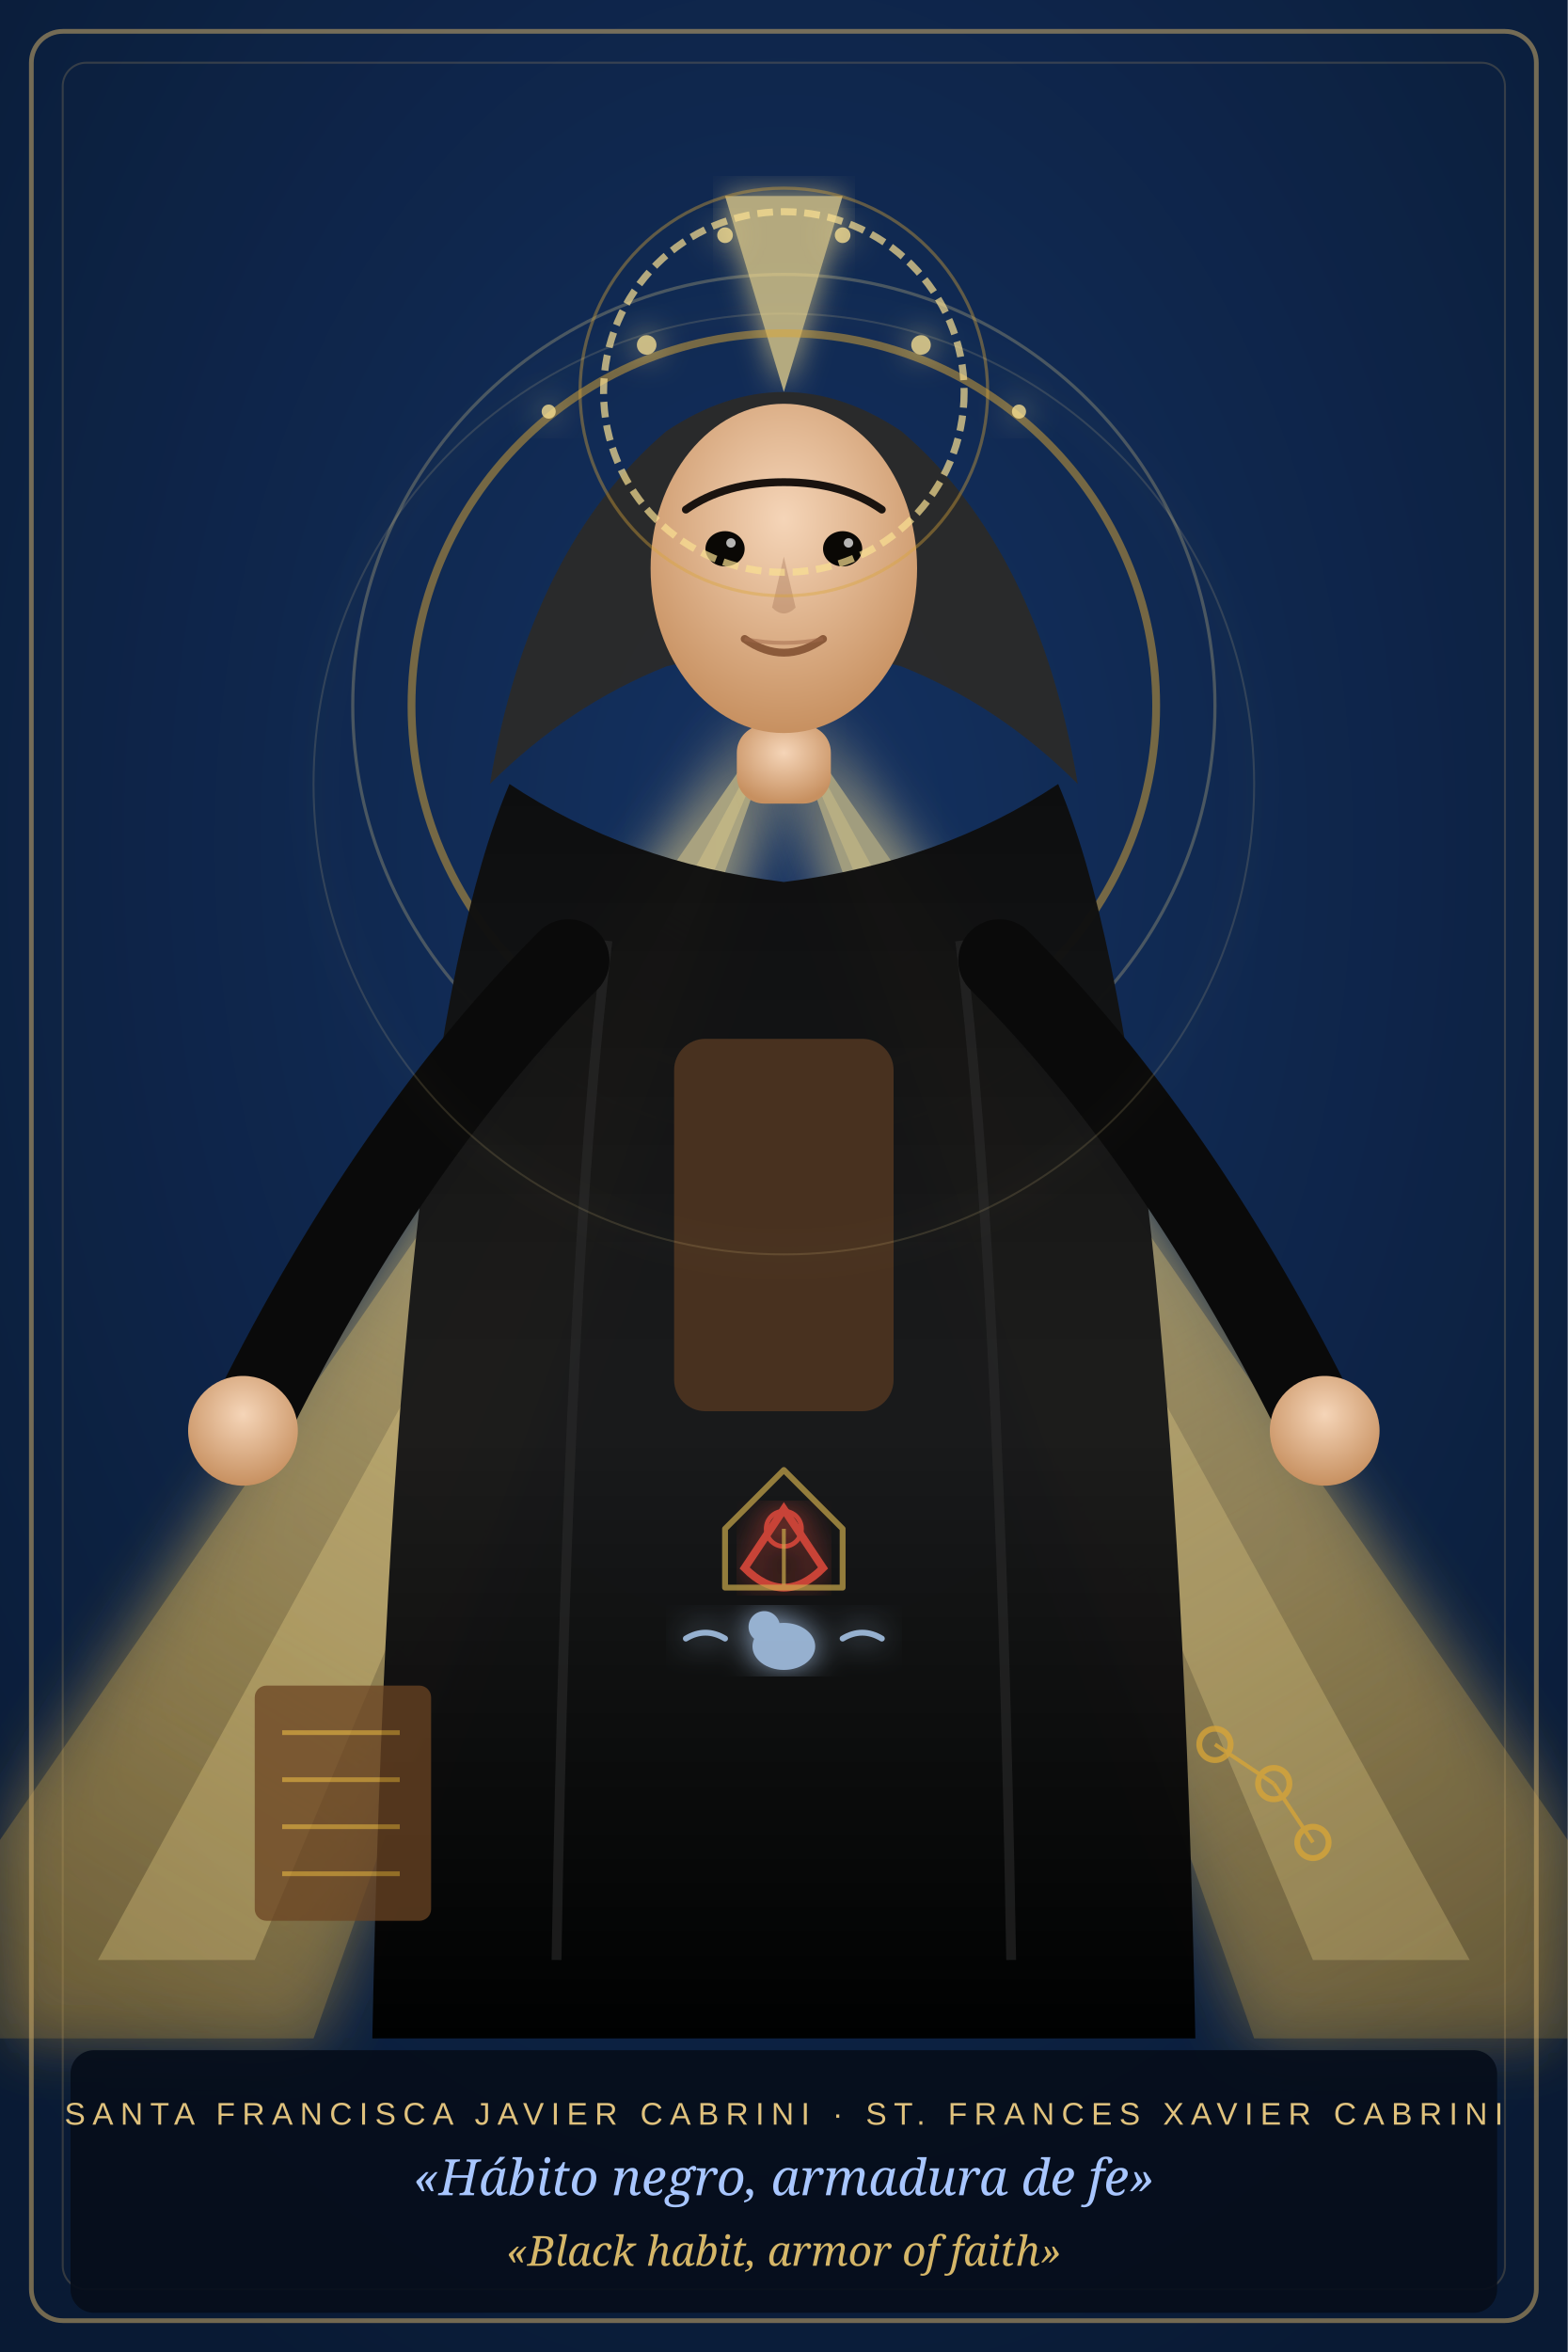
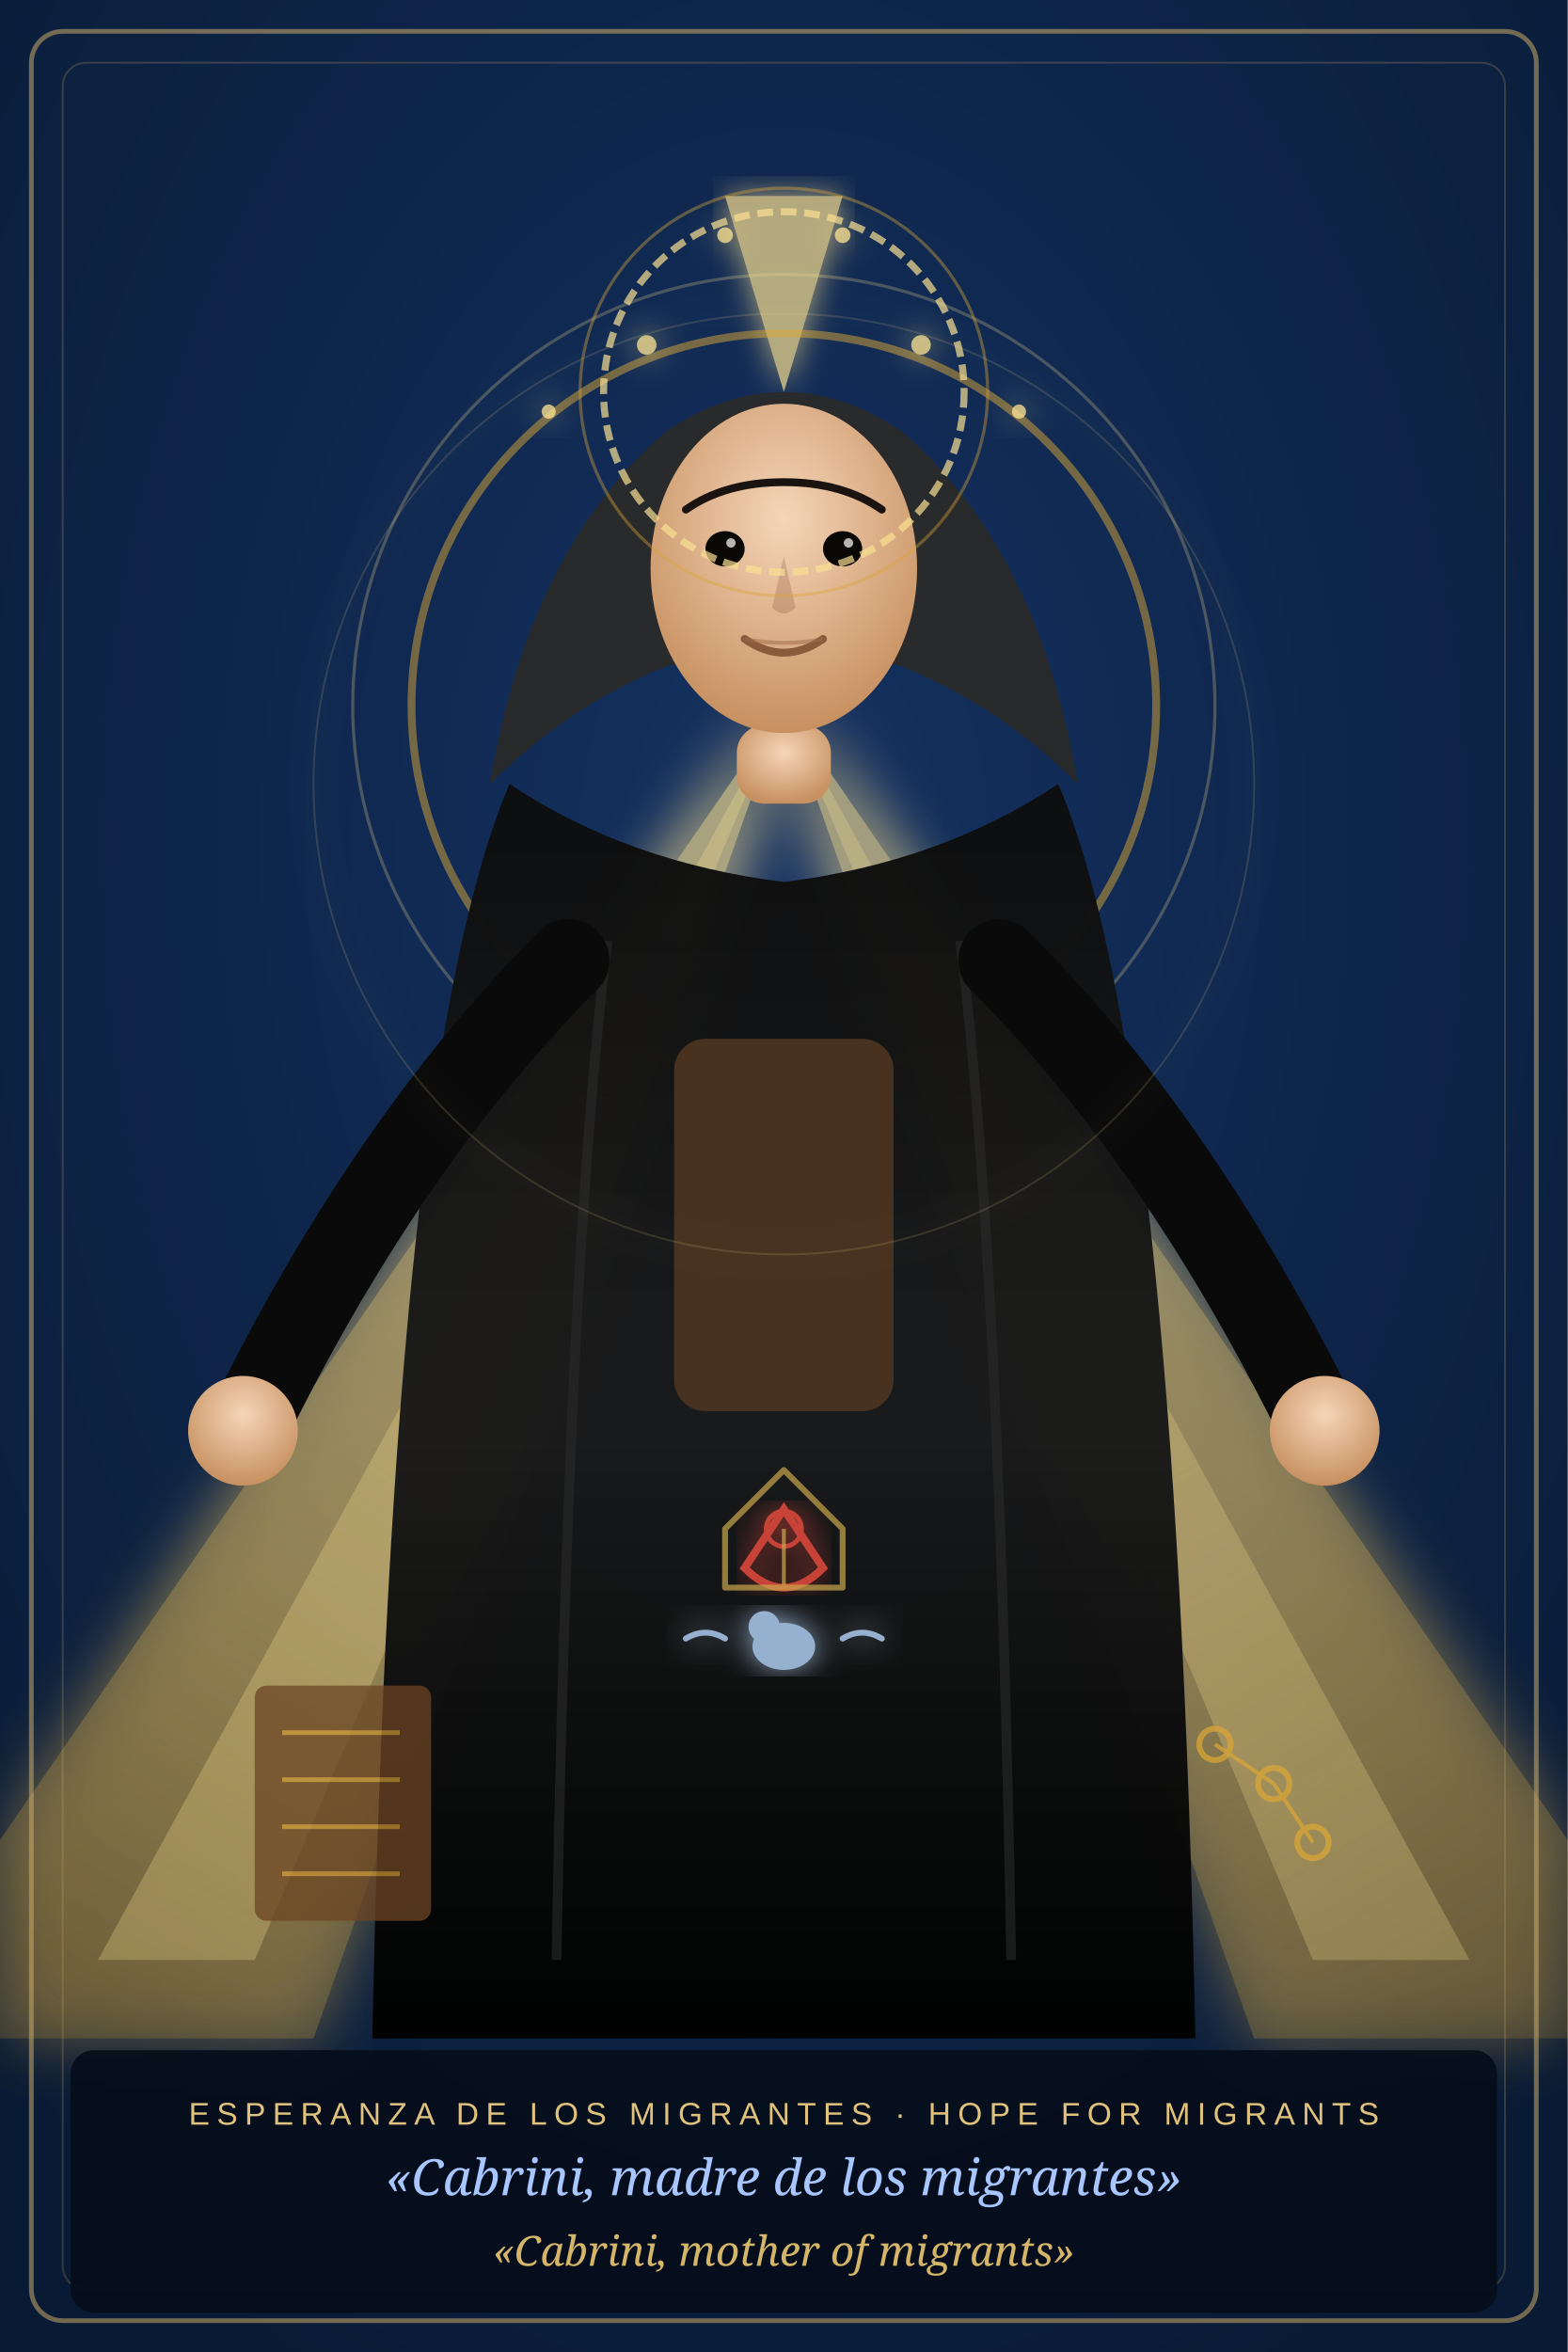
<svg xmlns="http://www.w3.org/2000/svg" viewBox="0 0 400 600">
  <defs>
    <radialGradient id="cb-bg" cx="50%" cy="36%" r="72%">
      <stop offset="0%" stop-color="#122f5f" />
      <stop offset="100%" stop-color="#07162e" />
    </radialGradient>
    <linearGradient id="cb-ray-left" x1="50%" y1="0%" x2="10%" y2="100%">
      <stop offset="0%" stop-color="#f9e091" stop-opacity="1" />
      <stop offset="100%" stop-color="#d9a536" stop-opacity="0.3" />
    </linearGradient>
    <linearGradient id="cb-ray-right" x1="50%" y1="0%" x2="90%" y2="100%">
      <stop offset="0%" stop-color="#f9e091" stop-opacity="1" />
      <stop offset="100%" stop-color="#d9a536" stop-opacity="0.3" />
    </linearGradient>
    <linearGradient id="cb-habit" x1="0" y1="0" x2="0" y2="1">
      <stop offset="0%" stop-color="#0d0d0d" />
      <stop offset="50%" stop-color="#1a1a1a" />
      <stop offset="100%" stop-color="#000000" />
    </linearGradient>
    <radialGradient id="cb-skin" cx="50%" cy="35%" r="65%">
      <stop offset="0%" stop-color="#f5d5b8" />
      <stop offset="100%" stop-color="#c79060" />
    </radialGradient>
    <filter id="cb-glow">
      <feGaussianBlur stdDeviation="8" result="b" />
      <feMerge>
        <feMergeNode in="b" />
        <feMergeNode in="b" />
        <feMergeNode in="SourceGraphic" />
      </feMerge>
    </filter>
    <filter id="cb-light-glow">
      <feGaussianBlur stdDeviation="4" result="b" />
      <feMerge>
        <feMergeNode in="b" />
        <feMergeNode in="SourceGraphic" />
      </feMerge>
    </filter>
  </defs>
  <rect width="400" height="600" fill="url(#cb-bg)" />
  <rect width="400" height="600" fill="#2a4a7a" opacity="0.08" />
  <polygon points="200,180 -35,520 80,520" fill="url(#cb-ray-left)" filter="url(#cb-glow)" opacity="0.65" />
  <polygon points="200,180 25,500 65,500" fill="#f9e091" opacity="0.28" />
  <polygon points="200,180 435,520 320,520" fill="url(#cb-ray-right)" filter="url(#cb-glow)" opacity="0.62" />
  <polygon points="200,180 375,500 335,500" fill="#f9e091" opacity="0.25" />
  <polygon points="200,100 185,50 215,50" fill="#f9e091" filter="url(#cb-light-glow)" opacity="0.70" />
  <circle cx="200" cy="180" r="95" fill="none" stroke="#d9a536" stroke-width="2" opacity="0.5" />
  <circle cx="200" cy="180" r="110" fill="none" stroke="#f9e091" stroke-width="0.8" opacity="0.25" />
  <path d="M130,200 Q100,270 95,520 L305,520 Q300,270 270,200 Q240,220 200,225 Q160,220 130,200 Z" fill="url(#cb-habit)" opacity="0.98" />
  <path d="M155,240 Q145,320 142,500" stroke="#2a2a2a" stroke-width="2.5" opacity="0.6" fill="none" />
  <path d="M245,240 Q255,320 258,500" stroke="#2a2a2a" stroke-width="2.5" opacity="0.6" fill="none" />
  <path d="M125,200 Q135,140 170,110 Q200,90 230,110 Q265,140 275,200 Q255,180 230,170 Q210,165 200,165 Q190,165 170,170 Q145,180 125,200 Z" fill="#2a2a2a" opacity="0.96" />
  <path d="M145,245 Q100,290 65,360" stroke="#0a0a0a" stroke-width="21" stroke-linecap="round" fill="none" />
  <circle cx="62" cy="365" r="14" fill="url(#cb-skin)" />
  <path d="M255,245 Q300,290 335,360" stroke="#0a0a0a" stroke-width="21" stroke-linecap="round" fill="none" />
  <circle cx="338" cy="365" r="14" fill="url(#cb-skin)" />
  <rect x="172" y="265" width="56" height="95" rx="8" fill="#4a3220" opacity="0.95" />
  <line x1="200" y1="285" x2="200" y2="340" stroke="#f9e091" stroke-width="2.5" opacity="0.88" filter="url(#cb-light-glow)" />
  <line x1="183" y1="310" x2="217" y2="310" stroke="#f9e091" stroke-width="2.5" opacity="0.88" filter="url(#cb-light-glow)" />
  <rect x="188" y="185" width="24" height="20" rx="7" fill="url(#cb-skin)" />
  <ellipse cx="200" cy="145" rx="34" ry="42" fill="url(#cb-skin)" />
  <path d="M175,130 Q185,123 200,123 Q215,123 225,130" stroke="#1a130f" stroke-width="2" fill="none" stroke-linecap="round" />
  <ellipse cx="185" cy="140" rx="5" ry="4.5" fill="#0a0805" />
  <ellipse cx="215" cy="140" rx="5" ry="4.5" fill="#0a0805" />
  <circle cx="186.5" cy="138.5" r="1.2" fill="#fff" opacity="0.7" />
  <circle cx="216.5" cy="138.5" r="1.2" fill="#fff" opacity="0.7" />
  <path d="M200,142 L197,155 Q200,158 203,155 Z" fill="#9d6e50" opacity="0.35" />
  <path d="M190,163 Q200,170 210,163" stroke="#8b5a3a" stroke-width="2" fill="none" stroke-linecap="round" />
  <path d="M190,163 Q200,165 210,163" stroke="#a0674a" stroke-width="1" opacity="0.5" fill="none" />
  <circle cx="200" cy="100" r="46" fill="none" stroke="#f9e091" stroke-width="1.8" opacity="0.7" stroke-dasharray="4,2" />
  <circle cx="200" cy="100" r="52" fill="none" stroke="#d9a536" stroke-width="0.8" opacity="0.4" />
  <g fill="#f9e091" opacity="0.8" filter="url(#cb-light-glow)">
    <circle cx="165" cy="88" r="2.5" />
    <circle cx="235" cy="88" r="2.5" />
    <circle cx="185" cy="60" r="2" />
    <circle cx="215" cy="60" r="2" />
    <circle cx="140" cy="105" r="1.8" />
    <circle cx="260" cy="105" r="1.8" />
  </g>
  <g opacity="0.85" filter="url(#cb-light-glow)">
    <path d="M200,385 L210,400 Q200,410 190,400 Z" fill="none" stroke="#e74c3c" stroke-width="2" />
    <circle cx="200" cy="390" r="4.5" fill="none" stroke="#e74c3c" stroke-width="1.2" />
  </g>
  <g opacity="0.75">
    <rect x="65" y="430" width="45" height="60" rx="3" fill="#6b4423" />
    <line x1="72" y1="442" x2="102" y2="442" stroke="#d9a536" stroke-width="1.2" opacity="0.8" />
    <line x1="72" y1="454" x2="102" y2="454" stroke="#d9a536" stroke-width="1.2" opacity="0.8" />
    <line x1="72" y1="466" x2="102" y2="466" stroke="#d9a536" stroke-width="1.2" opacity="0.8" />
    <line x1="72" y1="478" x2="102" y2="478" stroke="#d9a536" stroke-width="1.2" opacity="0.8" />
  </g>
  <g opacity="0.75">
    <circle cx="310" cy="445" r="4" fill="none" stroke="#d9a536" stroke-width="1.5" />
    <circle cx="325" cy="455" r="4" fill="none" stroke="#d9a536" stroke-width="1.5" />
    <circle cx="335" cy="470" r="4" fill="none" stroke="#d9a536" stroke-width="1.5" />
    <line x1="310" y1="445" x2="325" y2="455" stroke="#d9a536" stroke-width="1" />
    <line x1="325" y1="455" x2="335" y2="470" stroke="#d9a536" stroke-width="1" />
  </g>
  <g opacity="0.8" filter="url(#cb-light-glow)">
    <ellipse cx="200" cy="420" rx="8" ry="6" fill="#b8d8ff" />
    <circle cx="195" cy="415" r="4" fill="#b8d8ff" />
    <path d="M185,418 Q180,415 175,418" stroke="#b8d8ff" stroke-width="1.5" fill="none" stroke-linecap="round" />
    <path d="M215,418 Q220,415 225,418" stroke="#b8d8ff" stroke-width="1.5" fill="none" stroke-linecap="round" />
  </g>
  <g opacity="0.7">
    <path d="M200,375 L185,390 L185,405 L215,405 L215,390 Z" fill="none" stroke="#c9a84c" stroke-width="1.5" stroke-linejoin="round" />
    <line x1="200" y1="390" x2="200" y2="405" stroke="#c9a84c" stroke-width="1" />
  </g>
  <rect x="8" y="8" width="384" height="584" rx="8" fill="none" stroke="#cbaa68" stroke-width="1.2" opacity="0.55" />
  <rect x="16" y="16" width="368" height="568" rx="6" fill="none" stroke="#cbaa68" stroke-width="0.5" opacity="0.22" />
  <rect x="18" y="523" width="364" height="67" rx="6" fill="#050d1a" opacity="0.92" />
-   <text x="200" y="542" text-anchor="middle" font-family="Arial,sans-serif" font-size="8" fill="#e0c27d" letter-spacing="1.8">SANTA FRANCISCA JAVIER CABRINI · ST. FRANCES XAVIER CABRINI</text>
-   <text x="200" y="560" text-anchor="middle" font-family="Georgia,serif" font-size="12.8" fill="#a8c6ff" font-style="italic">«Hábito negro, armadura de fe»</text>
-   <text x="200" y="578" text-anchor="middle" font-family="Georgia,serif" font-size="10.6" fill="#f0cc72" font-style="italic" opacity="0.88">«Black habit, armor of faith»</text>
+   <text x="200" y="542" text-anchor="middle" font-family="Arial,sans-serif" font-size="8" fill="#e0c27d" letter-spacing="1.8">ESPERANZA DE LOS MIGRANTES · HOPE FOR MIGRANTS</text>
+   <text x="200" y="560" text-anchor="middle" font-family="Georgia,serif" font-size="12.8" fill="#a8c6ff" font-style="italic">«Cabrini, madre de los migrantes»</text>
+   <text x="200" y="578" text-anchor="middle" font-family="Georgia,serif" font-size="10.6" fill="#f0cc72" font-style="italic" opacity="0.88">«Cabrini, mother of migrants»</text>
  <circle cx="200" cy="200" r="120" fill="none" stroke="#f9e091" stroke-width="0.5" opacity="0.15" filter="url(#cb-light-glow)" />
</svg>
